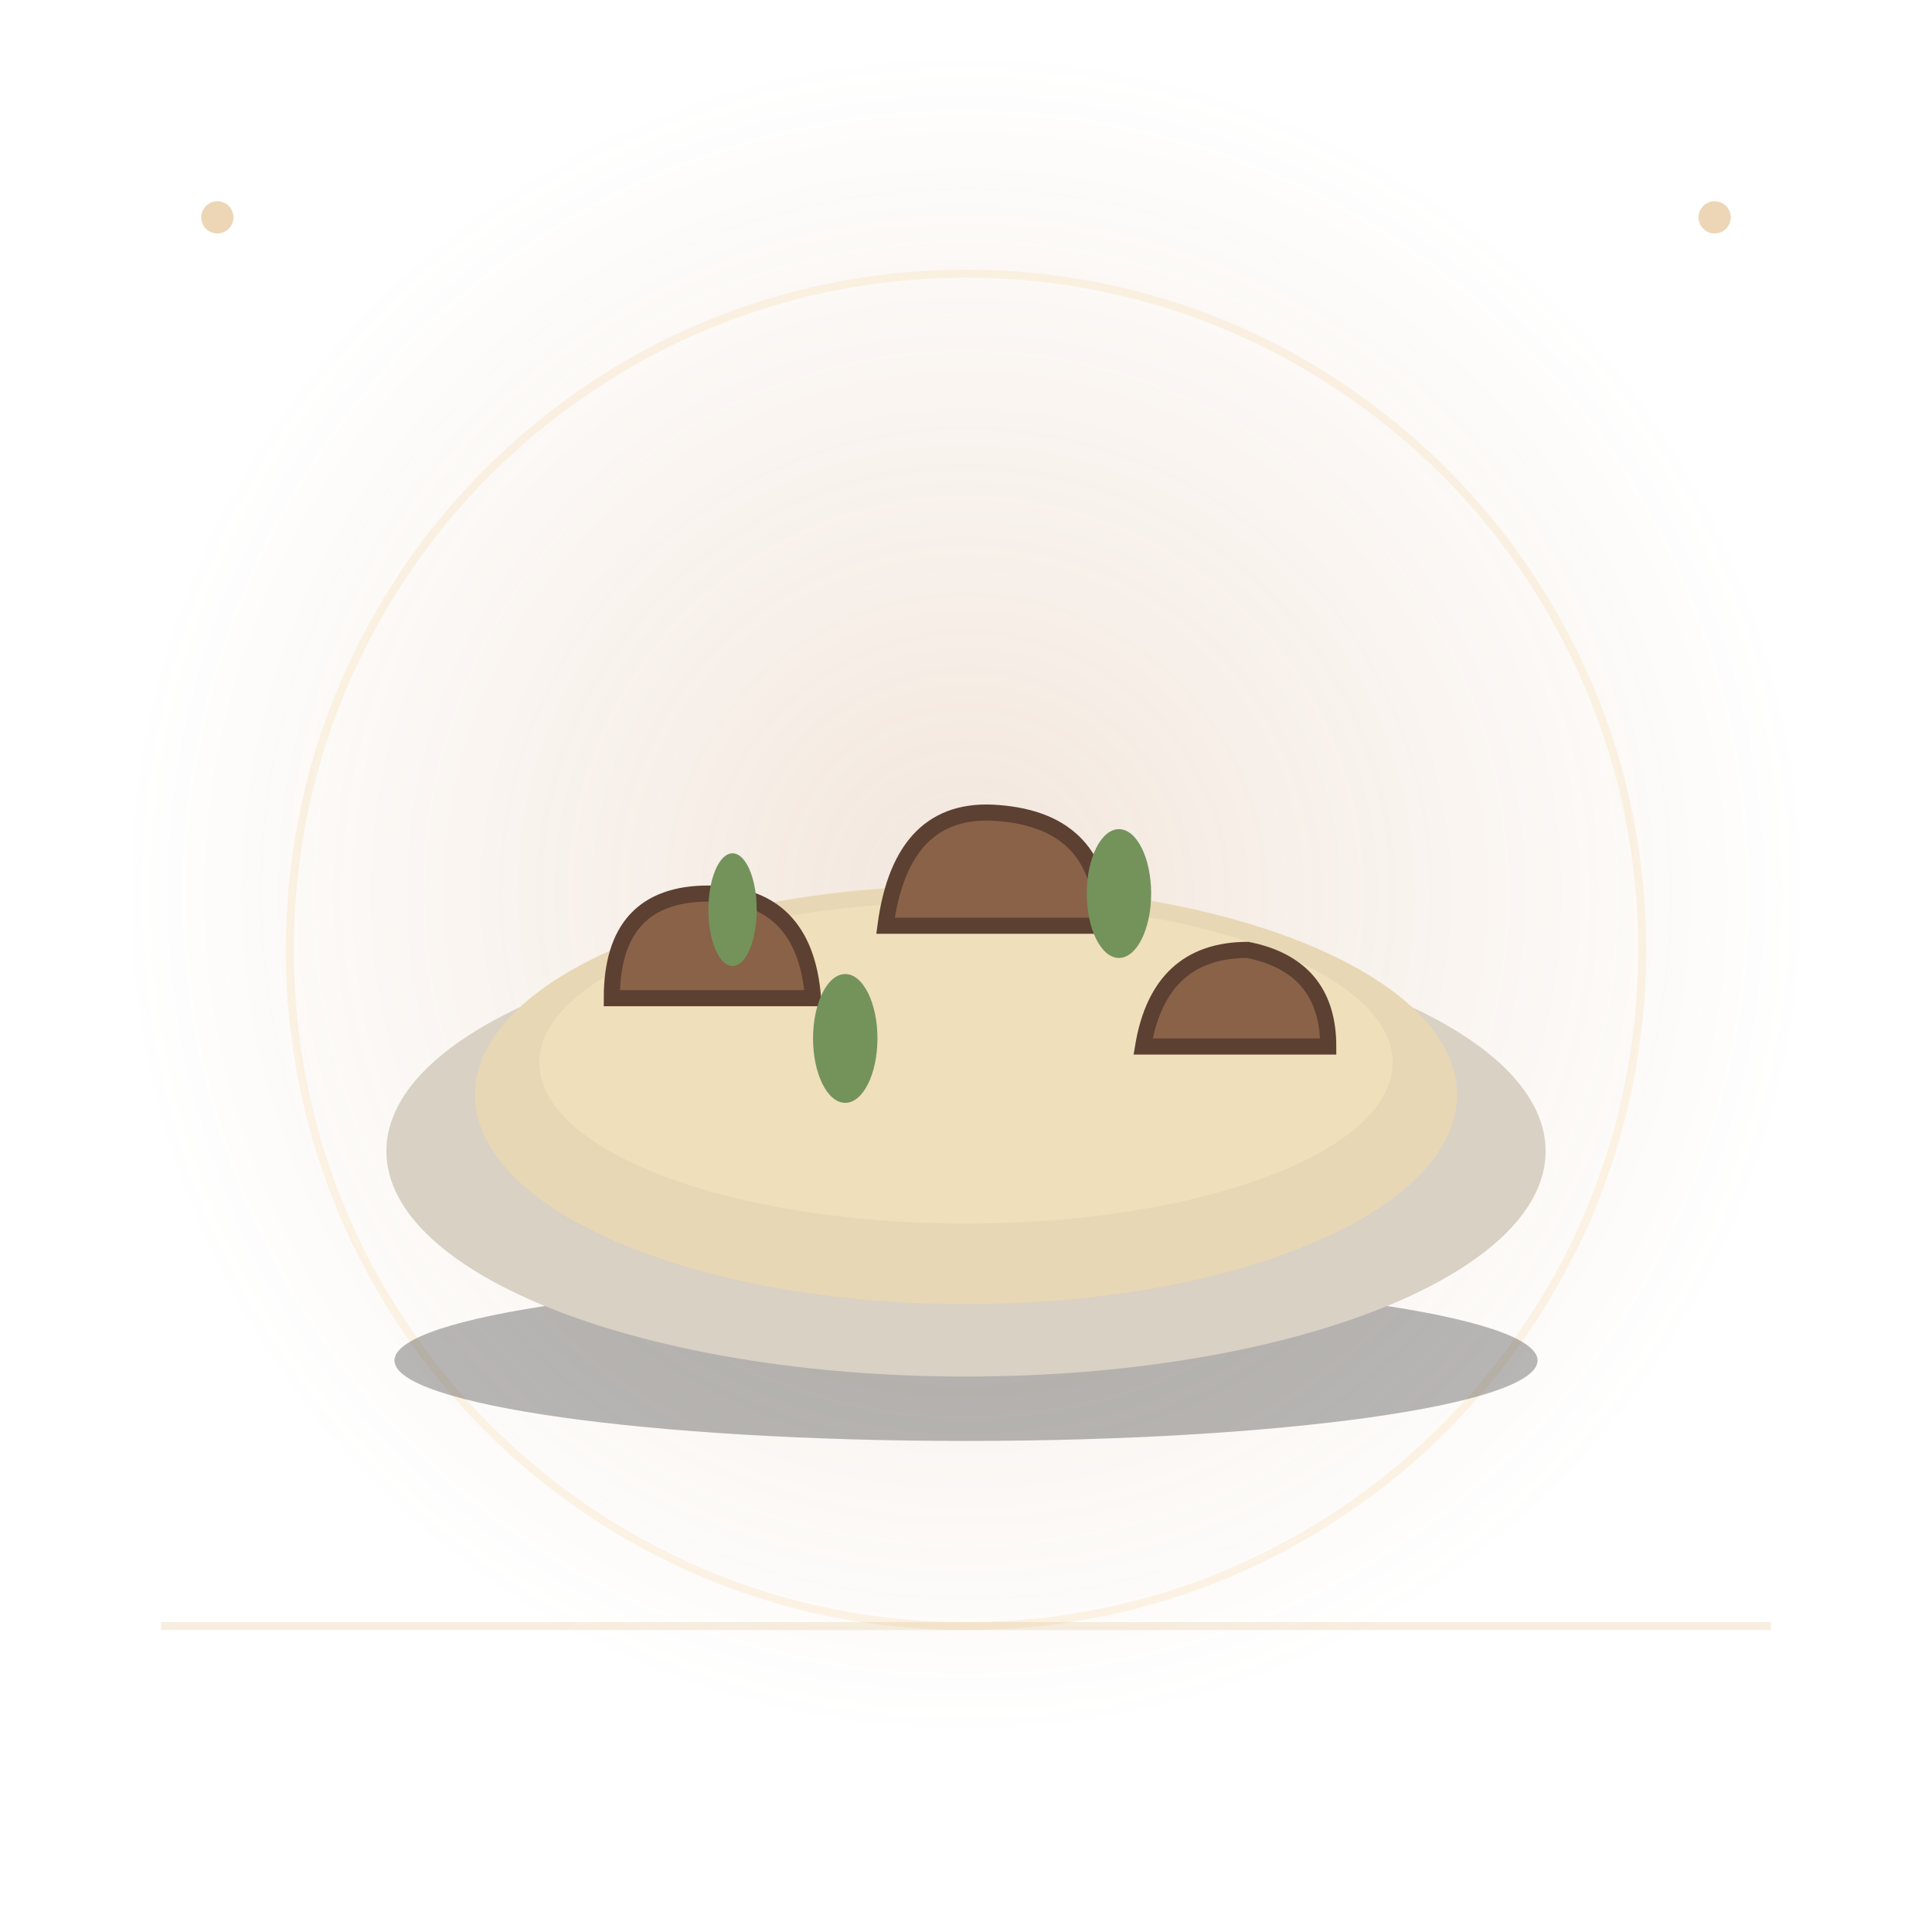
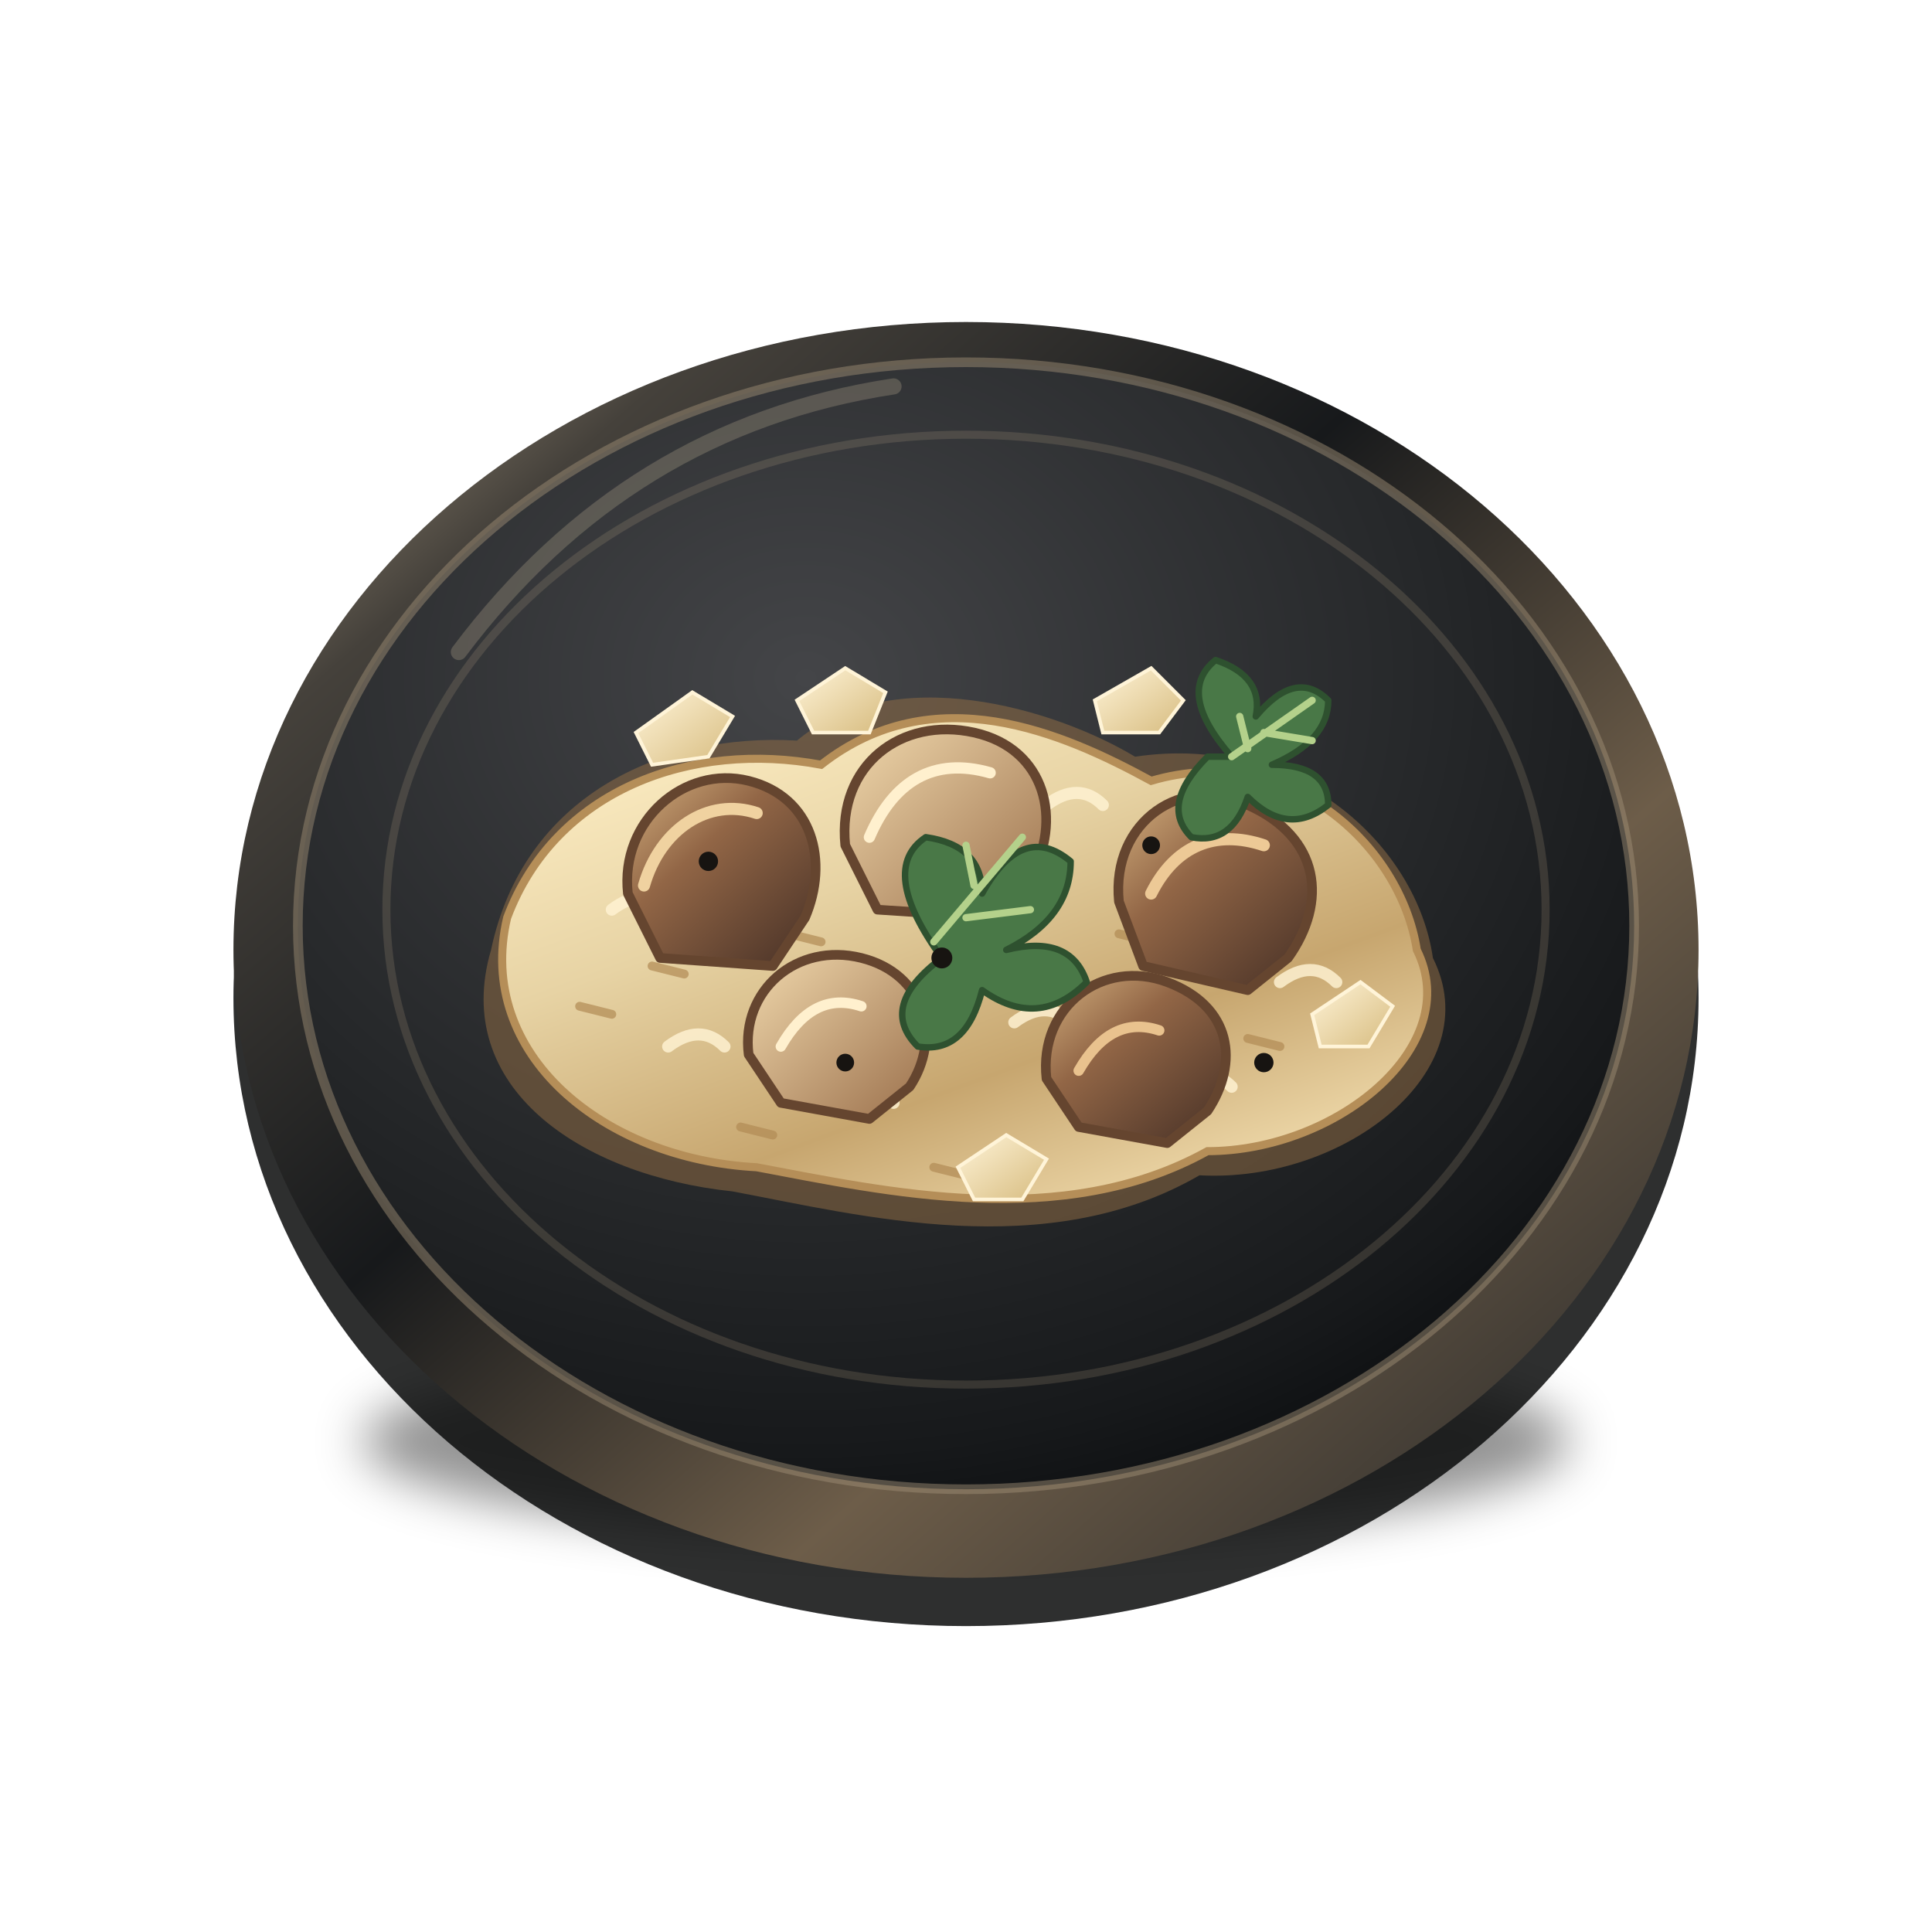
- <svg xmlns="http://www.w3.org/2000/svg" width="1024" height="1024" viewBox="0 0 240 240" role="img" aria-labelledby="t-risotto-funghi d-risotto-funghi">
+ <svg xmlns="http://www.w3.org/2000/svg" viewBox="0 0 240 240" role="img" aria-labelledby="title desc">
  <defs>
-     <radialGradient id="glow">
-       <stop stop-color="#b8753c" stop-opacity=".18" />
-       <stop offset="1" stop-color="#b8753c" stop-opacity="0" />
+     <radialGradient id="plate" cx=".38" cy=".28" r=".8">
+       <stop stop-color="#444548" />
+       <stop offset=".58" stop-color="#26282a" />
+       <stop offset=".86" stop-color="#17191b" />
+       <stop offset="1" stop-color="#0b0d0f" />
    </radialGradient>
-     <linearGradient id="bun" x1="0" y1="0" x2="0.2" y2="1">
-       <stop stop-color="#efc77e" />
-       <stop offset="1" stop-color="#b96d32" />
+     <linearGradient id="rim" x1="0" y1="0" x2="1" y2="1">
+       <stop stop-color="#b9a98e" />
+       <stop offset=".17" stop-color="#45413b" />
+       <stop offset=".42" stop-color="#17191b" />
+       <stop offset=".68" stop-color="#6d5d49" />
+       <stop offset="1" stop-color="#222426" />
    </linearGradient>
-     <linearGradient id="dough" x1="0" y1="0" x2="1" y2="1">
-       <stop stop-color="#f3d79c" />
-       <stop offset="1" stop-color="#c38b4b" />
+     <linearGradient id="rice" x1=".1" y1="0" x2=".8" y2="1">
+       <stop stop-color="#fff0c7" />
+       <stop offset=".36" stop-color="#e7d3a4" />
+       <stop offset=".7" stop-color="#c7a66f" />
+       <stop offset="1" stop-color="#f3dfb1" />
    </linearGradient>
-     <linearGradient id="glass" x1="0" y1="0" x2="1" y2="0">
-       <stop stop-color="#b9d8d1" stop-opacity=".5" />
-       <stop offset=".5" stop-color="#edf4dc" stop-opacity=".18" />
-       <stop offset="1" stop-color="#7caaa0" stop-opacity=".45" />
+     <linearGradient id="mushroom" x1="0" y1="0" x2=".9" y2="1">
+       <stop stop-color="#d2ae7d" />
+       <stop offset=".4" stop-color="#926646" />
+       <stop offset="1" stop-color="#4c3428" />
    </linearGradient>
+     <linearGradient id="mushroomLight" x1="0" y1="0" x2="1" y2="1">
+       <stop stop-color="#f0d8ac" />
+       <stop offset="1" stop-color="#9b704c" />
+     </linearGradient>
+     <linearGradient id="cheese" x1="0" y1="0" x2="1" y2="1">
+       <stop stop-color="#fff4d8" />
+       <stop offset="1" stop-color="#d7bc80" />
+     </linearGradient>
+     <filter id="shadow" x="-25%" y="-25%" width="150%" height="160%">
+       <feGaussianBlur stdDeviation="3" />
+     </filter>
  </defs>
-   <circle cx="120" cy="111" r="104" fill="url(#glow)" />
-   <circle cx="120" cy="118" r="84" fill="none" stroke="#f0b65a" stroke-opacity=".14" />
-   <ellipse cx="120" cy="169" rx="71" ry="10" fill="#000" opacity=".28" />
-   <ellipse cx="120" cy="143" rx="72" ry="28" fill="#d8d1c4" />
-   <ellipse cx="120" cy="136" rx="61" ry="26" fill="#e7d7b4" />
-   <ellipse cx="120" cy="132" rx="53" ry="20" fill="#f0dfbb" />
-   <g fill="#8a6248" stroke="#5c4032" stroke-width="2">
-     <path d="M76 124 q0 -13 12 -13 q12 0 13 13Z" />
-     <path d="M110 115 q2 -15 14 -14 q13 1 13 14Z" />
-     <path d="M142 130 q2 -12 13 -12 q10 2 10 12Z" />
+   <ellipse cx="120" cy="179" rx="75" ry="12" fill="#000" opacity=".42" filter="url(#shadow)" />
+   <ellipse cx="120" cy="124" rx="91" ry="78" fill="#090a0b" opacity=".85" />
+   <ellipse cx="120" cy="118" rx="91" ry="78" fill="url(#rim)" />
+   <ellipse cx="120" cy="115" rx="83" ry="70" fill="url(#plate)" stroke="#9e8e75" stroke-opacity=".48" stroke-width="1.2" />
+   <ellipse cx="120" cy="113" rx="72" ry="59" fill="none" stroke="#c5b18d" stroke-opacity=".18" />
+   <path d="M57 81 Q78 53 111 48" fill="none" stroke="#e4d1ad" stroke-opacity=".22" stroke-width="2" stroke-linecap="round" />
+   <path d="M61 118 C65 99 82 91 99 92 C111 82 131 88 141 94 C161 91 176 105 178 119 C185 133 167 147 149 146 C130 157 107 151 91 148 C72 146 56 135 61 118Z" fill="#8c6a43" opacity=".55" />
+   <path d="M63 114 C69 98 86 92 102 95 C116 84 132 91 143 97 C160 92 174 105 176 118 C182 130 166 143 150 143 C132 153 110 148 94 145 C75 144 59 131 63 114Z" fill="url(#rice)" stroke="#b58e58" stroke-width="1" />
+   <g fill="none" stroke-linecap="round">
+     <g stroke="#fff3d3" stroke-width="1.5" opacity=".82">
+       <path d="M76 113q4-3 7 0" />
+       <path d="M91 101q4-3 7 0" />
+       <path d="M109 108q4-3 7 0" />
+       <path d="M130 100q4-3 7 0" />
+       <path d="M151 111q4-3 7 0" />
+       <path d="M83 130q4-3 7 0" />
+       <path d="M104 137q4-3 7 0" />
+       <path d="M126 127q4-3 7 0" />
+       <path d="M146 135q4-3 7 0" />
+       <path d="M159 122q4-3 7 0" />
+     </g>
+     <g stroke="#b18a54" stroke-width="1.1" opacity=".7">
+       <path d="M81 120l4 1" />
+       <path d="M98 116l4 1" />
+       <path d="M119 95l4 1" />
+       <path d="M139 116l4 1" />
+       <path d="M92 140l4 1" />
+       <path d="M116 145l4 1" />
+       <path d="M155 129l4 1" />
+       <path d="M72 125l4 1" />
+     </g>
  </g>
-   <g fill="#73935b">
-     <ellipse cx="105" cy="129" rx="4" ry="8" />
-     <ellipse cx="139" cy="111" rx="4" ry="8" />
-     <ellipse cx="91" cy="113" rx="3" ry="7" />
+   <g stroke="#65452f" stroke-width="1.2" stroke-linejoin="round">
+     <path d="M78 111 C77 102 85 95 93 97 C101 99 103 107 100 114 L96 120 L82 119Z" fill="url(#mushroom)" />
+     <path d="M80 110 C82 103 88 99 94 101" fill="none" stroke="#f0d2a0" stroke-width="1.5" stroke-linecap="round" />
+     <path d="M105 105 C104 95 112 89 121 91 C130 93 132 102 128 109 L124 114 L109 113Z" fill="url(#mushroomLight)" />
+     <path d="M108 104 C111 97 116 94 123 96" fill="none" stroke="#fff0ce" stroke-width="1.4" stroke-linecap="round" />
+     <path d="M139 112 C138 102 147 96 155 100 C164 104 165 112 160 119 L155 123 L142 120Z" fill="url(#mushroom)" />
+     <path d="M143 111 C146 105 151 103 157 105" fill="none" stroke="#edc996" stroke-width="1.5" stroke-linecap="round" />
+     <path d="M93 131 C92 123 99 117 107 119 C115 121 117 129 113 135 L108 139 L97 137Z" fill="url(#mushroomLight)" />
+     <path d="M97 130q4-7 10-5" fill="none" stroke="#fff0ce" stroke-width="1.3" stroke-linecap="round" />
+     <path d="M130 134 C129 125 137 119 145 122 C153 125 154 132 150 138 L145 142 L134 140Z" fill="url(#mushroom)" />
+     <path d="M134 133q4-7 10-5" fill="none" stroke="#e9c28e" stroke-width="1.3" stroke-linecap="round" />
  </g>
-   <path d="M20 202 H220" stroke="#d7a35b" stroke-opacity=".18" />
-   <circle cx="27" cy="27" r="2" fill="#d7a35b" opacity=".45" />
-   <circle cx="213" cy="27" r="2" fill="#d7a35b" opacity=".45" />
+   <g fill="#497847" stroke="#2e512f" stroke-width=".8" stroke-linejoin="round">
+     <path d="M117 119q-8-11-2-15 7 1 7 7 5-9 11-4 0 7-8 11 8-2 10 4-6 6-13 1-2 8-8 7-5-5 3-11Z" />
+     <path d="M153 94q-7-8-2-12 6 2 5 7 5-6 9-2 0 5-7 8 7 0 7 5-5 4-10-1-2 6-7 5-4-4 2-10Z" />
+   </g>
+   <g fill="none" stroke="#b4d18b" stroke-width=".9" stroke-linecap="round">
+     <path d="M116 117l11-13m-7 10 8-1m-7-3-1-5" />
+     <path d="M153 94l10-7m-6 4 6 1m-8 1-1-4" />
+   </g>
+   <g fill="url(#cheese)" stroke="#fff4d8" stroke-width=".45">
+     <path d="M79 91l7-5 5 3-3 5-7 1Z" />
+     <path d="M99 87l6-4 5 3-2 5-7 0Z" />
+     <path d="M136 87l7-4 4 4-3 4-7 0Z" />
+     <path d="M163 126l6-4 4 3-3 5-6 0Z" />
+     <path d="M119 145l6-4 5 3-3 5-6 0Z" />
+   </g>
+   <g fill="#171411">
+     <circle cx="88" cy="107" r="1.2" />
+     <circle cx="117" cy="119" r="1.3" />
+     <circle cx="143" cy="105" r="1.1" />
+     <circle cx="105" cy="132" r="1.1" />
+     <circle cx="157" cy="132" r="1.2" />
+   </g>
</svg>
